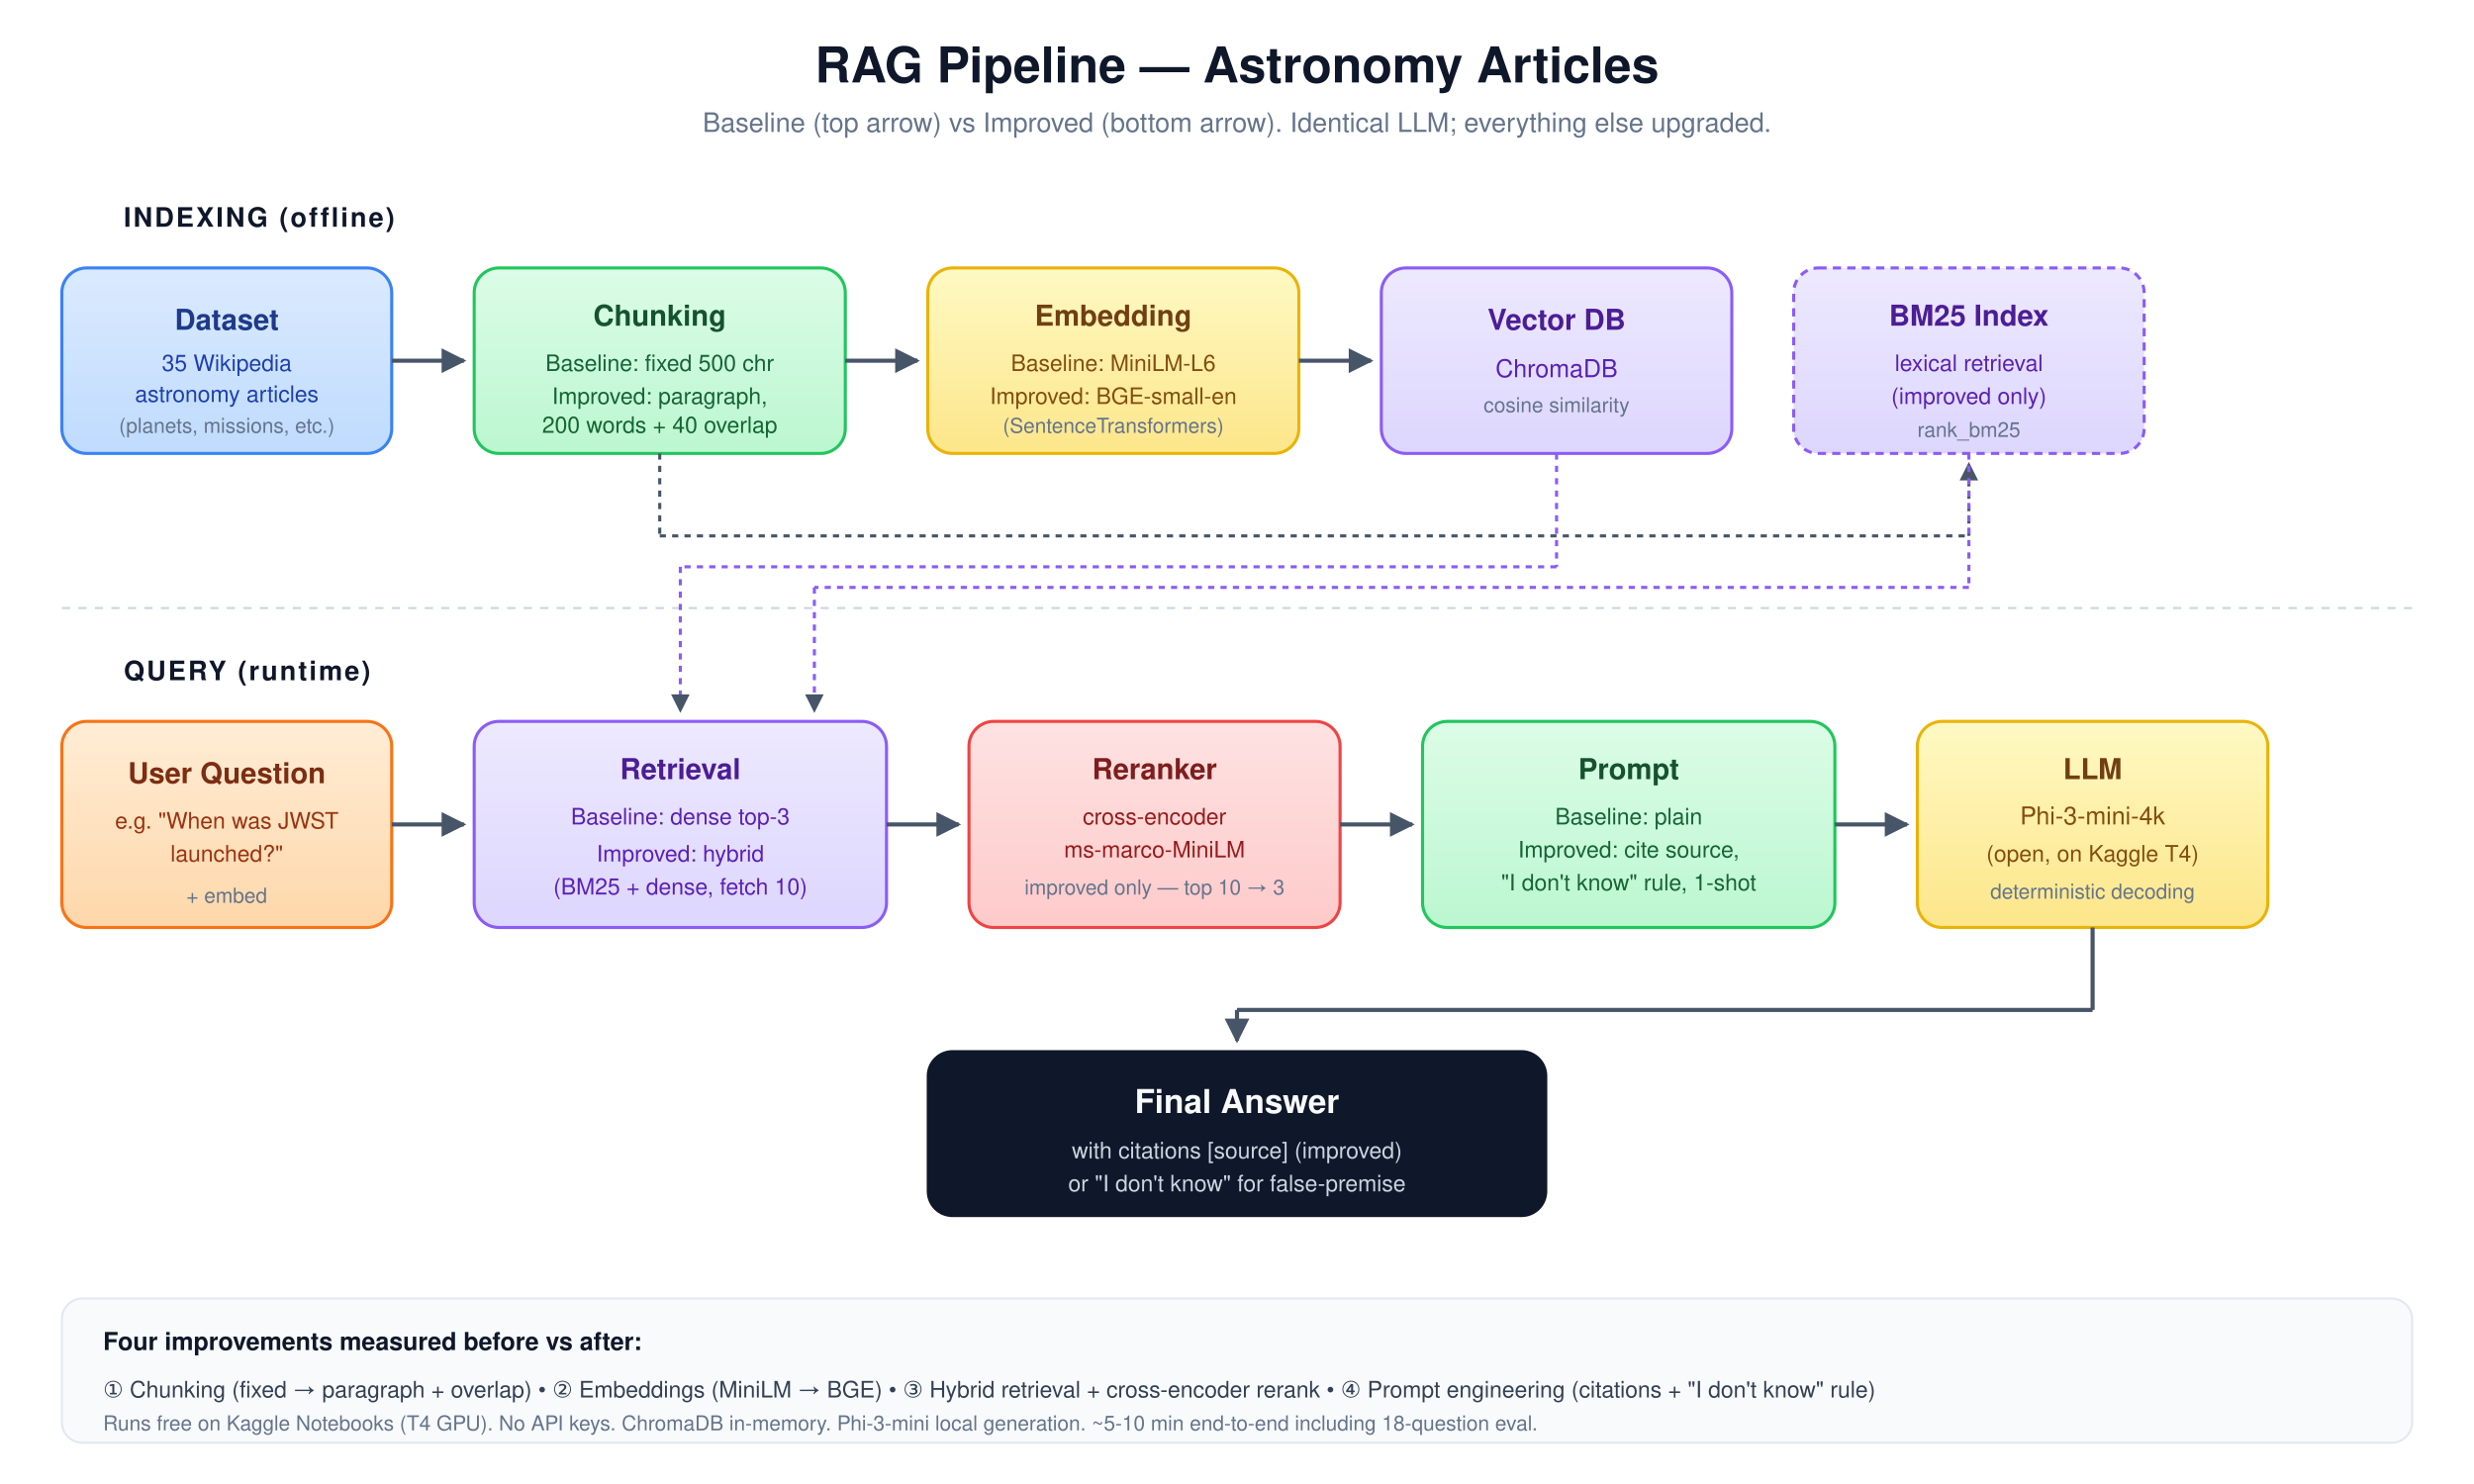
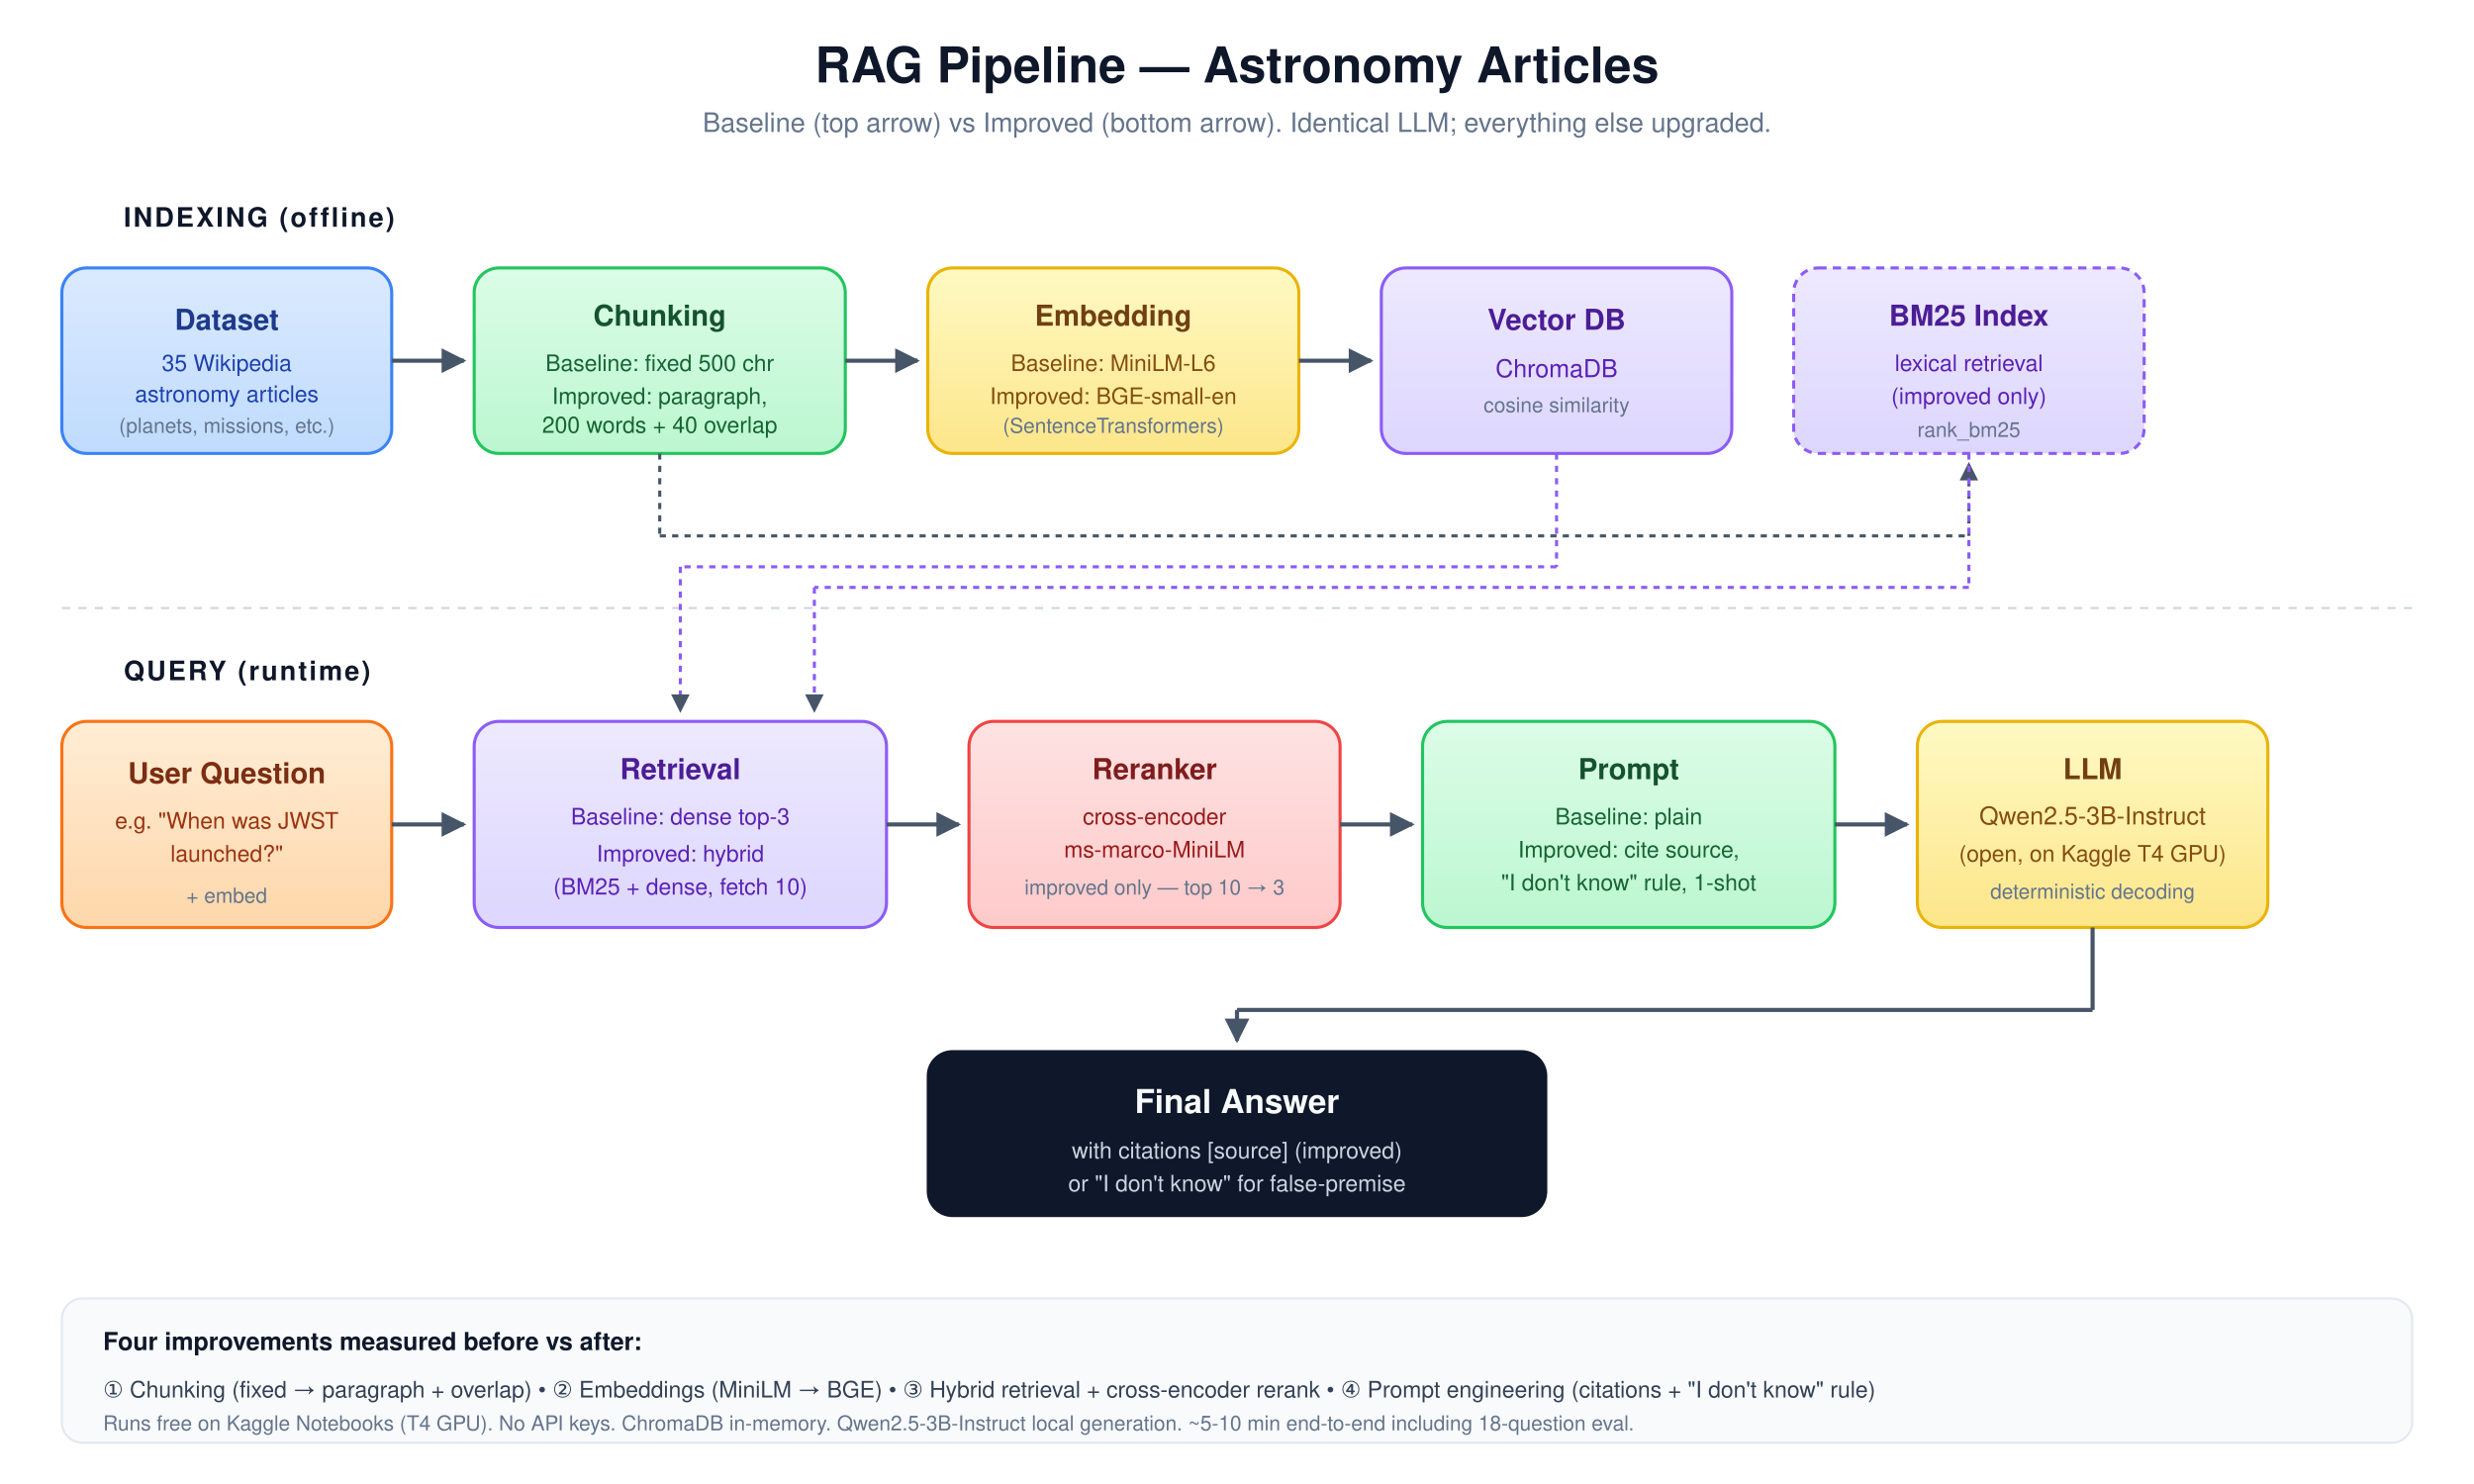
<svg xmlns="http://www.w3.org/2000/svg" viewBox="0 0 1200 720" font-family="Segoe UI, Helvetica, Arial, sans-serif">
  <defs>
    <marker id="arrow" viewBox="0 0 10 10" refX="9" refY="5" markerWidth="6" markerHeight="6" orient="auto-start-reverse">
      <path d="M 0 0 L 10 5 L 0 10 z" fill="#475569" />
    </marker>
    <linearGradient id="gradBlue" x1="0" y1="0" x2="0" y2="1">
      <stop offset="0" stop-color="#dbeafe" />
      <stop offset="1" stop-color="#bfdbfe" />
    </linearGradient>
    <linearGradient id="gradGreen" x1="0" y1="0" x2="0" y2="1">
      <stop offset="0" stop-color="#dcfce7" />
      <stop offset="1" stop-color="#bbf7d0" />
    </linearGradient>
    <linearGradient id="gradYellow" x1="0" y1="0" x2="0" y2="1">
      <stop offset="0" stop-color="#fef9c3" />
      <stop offset="1" stop-color="#fde68a" />
    </linearGradient>
    <linearGradient id="gradPurple" x1="0" y1="0" x2="0" y2="1">
      <stop offset="0" stop-color="#ede9fe" />
      <stop offset="1" stop-color="#ddd6fe" />
    </linearGradient>
    <linearGradient id="gradOrange" x1="0" y1="0" x2="0" y2="1">
      <stop offset="0" stop-color="#ffedd5" />
      <stop offset="1" stop-color="#fed7aa" />
    </linearGradient>
    <linearGradient id="gradRed" x1="0" y1="0" x2="0" y2="1">
      <stop offset="0" stop-color="#fee2e2" />
      <stop offset="1" stop-color="#fecaca" />
    </linearGradient>
  </defs>
  <text x="600" y="40" text-anchor="middle" font-size="24" font-weight="700" fill="#0f172a">RAG Pipeline — Astronomy Articles</text>
  <text x="600" y="64" text-anchor="middle" font-size="13" fill="#64748b">Baseline (top arrow) vs Improved (bottom arrow). Identical LLM; everything else upgraded.</text>
  <text x="60" y="110" font-size="13" font-weight="700" fill="#0f172a" letter-spacing="1">INDEXING (offline)</text>
  <rect x="30" y="130" width="160" height="90" rx="12" fill="url(#gradBlue)" stroke="#3b82f6" stroke-width="1.5" />
  <text x="110" y="160" text-anchor="middle" font-size="14" font-weight="700" fill="#1e3a8a">Dataset</text>
  <text x="110" y="180" text-anchor="middle" font-size="11" fill="#1e40af">35 Wikipedia</text>
  <text x="110" y="195" text-anchor="middle" font-size="11" fill="#1e40af">astronomy articles</text>
  <text x="110" y="210" text-anchor="middle" font-size="10" fill="#64748b">(planets, missions, etc.)</text>
  <rect x="230" y="130" width="180" height="90" rx="12" fill="url(#gradGreen)" stroke="#22c55e" stroke-width="1.5" />
  <text x="320" y="158" text-anchor="middle" font-size="14" font-weight="700" fill="#14532d">Chunking</text>
  <text x="320" y="180" text-anchor="middle" font-size="11" fill="#166534">Baseline: fixed 500 chr</text>
  <text x="320" y="196" text-anchor="middle" font-size="11" fill="#166534">Improved: paragraph,</text>
  <text x="320" y="210" text-anchor="middle" font-size="11" fill="#166534">200 words + 40 overlap</text>
  <rect x="450" y="130" width="180" height="90" rx="12" fill="url(#gradYellow)" stroke="#eab308" stroke-width="1.5" />
  <text x="540" y="158" text-anchor="middle" font-size="14" font-weight="700" fill="#713f12">Embedding</text>
  <text x="540" y="180" text-anchor="middle" font-size="11" fill="#854d0e">Baseline: MiniLM-L6</text>
  <text x="540" y="196" text-anchor="middle" font-size="11" fill="#854d0e">Improved: BGE-small-en</text>
  <text x="540" y="210" text-anchor="middle" font-size="10" fill="#64748b">(SentenceTransformers)</text>
  <rect x="670" y="130" width="170" height="90" rx="12" fill="url(#gradPurple)" stroke="#8b5cf6" stroke-width="1.5" />
  <text x="755" y="160" text-anchor="middle" font-size="14" font-weight="700" fill="#4c1d95">Vector DB</text>
  <text x="755" y="183" text-anchor="middle" font-size="12" fill="#5b21b6">ChromaDB</text>
  <text x="755" y="200" text-anchor="middle" font-size="10" fill="#64748b">cosine similarity</text>
  <rect x="870" y="130" width="170" height="90" rx="12" fill="url(#gradPurple)" stroke="#8b5cf6" stroke-width="1.5" stroke-dasharray="4 3" />
  <text x="955" y="158" text-anchor="middle" font-size="14" font-weight="700" fill="#4c1d95">BM25 Index</text>
  <text x="955" y="180" text-anchor="middle" font-size="11" fill="#5b21b6">lexical retrieval</text>
  <text x="955" y="196" text-anchor="middle" font-size="11" fill="#5b21b6">(improved only)</text>
  <text x="955" y="212" text-anchor="middle" font-size="10" fill="#64748b">rank_bm25</text>
  <line x1="190" y1="175" x2="225" y2="175" stroke="#475569" stroke-width="2" marker-end="url(#arrow)" />
  <line x1="410" y1="175" x2="445" y2="175" stroke="#475569" stroke-width="2" marker-end="url(#arrow)" />
  <line x1="630" y1="175" x2="665" y2="175" stroke="#475569" stroke-width="2" marker-end="url(#arrow)" />
  <line x1="320" y1="220" x2="320" y2="260" stroke="#475569" stroke-width="1.5" stroke-dasharray="3 3" />
  <line x1="320" y1="260" x2="955" y2="260" stroke="#475569" stroke-width="1.5" stroke-dasharray="3 3" />
  <line x1="955" y1="260" x2="955" y2="225" stroke="#475569" stroke-width="1.5" stroke-dasharray="3 3" marker-end="url(#arrow)" />
  <line x1="30" y1="295" x2="1170" y2="295" stroke="#cbd5e1" stroke-width="1" stroke-dasharray="4 4" />
  <text x="60" y="330" font-size="13" font-weight="700" fill="#0f172a" letter-spacing="1">QUERY (runtime)</text>
  <rect x="30" y="350" width="160" height="100" rx="12" fill="url(#gradOrange)" stroke="#f97316" stroke-width="1.5" />
  <text x="110" y="380" text-anchor="middle" font-size="14" font-weight="700" fill="#7c2d12">User Question</text>
  <text x="110" y="402" text-anchor="middle" font-size="11" fill="#9a3412">e.g. "When was JWST</text>
  <text x="110" y="418" text-anchor="middle" font-size="11" fill="#9a3412">launched?"</text>
  <text x="110" y="438" text-anchor="middle" font-size="10" fill="#64748b">+ embed</text>
  <rect x="230" y="350" width="200" height="100" rx="12" fill="url(#gradPurple)" stroke="#8b5cf6" stroke-width="1.5" />
  <text x="330" y="378" text-anchor="middle" font-size="14" font-weight="700" fill="#4c1d95">Retrieval</text>
  <text x="330" y="400" text-anchor="middle" font-size="11" fill="#5b21b6">Baseline: dense top-3</text>
  <text x="330" y="418" text-anchor="middle" font-size="11" fill="#5b21b6">Improved: hybrid</text>
  <text x="330" y="434" text-anchor="middle" font-size="11" fill="#5b21b6">(BM25 + dense, fetch 10)</text>
  <rect x="470" y="350" width="180" height="100" rx="12" fill="url(#gradRed)" stroke="#ef4444" stroke-width="1.5" />
  <text x="560" y="378" text-anchor="middle" font-size="14" font-weight="700" fill="#7f1d1d">Reranker</text>
  <text x="560" y="400" text-anchor="middle" font-size="11" fill="#991b1b">cross-encoder</text>
  <text x="560" y="416" text-anchor="middle" font-size="11" fill="#991b1b">ms-marco-MiniLM</text>
  <text x="560" y="434" text-anchor="middle" font-size="10" fill="#64748b">improved only — top 10 → 3</text>
  <rect x="690" y="350" width="200" height="100" rx="12" fill="url(#gradGreen)" stroke="#22c55e" stroke-width="1.5" />
  <text x="790" y="378" text-anchor="middle" font-size="14" font-weight="700" fill="#14532d">Prompt</text>
  <text x="790" y="400" text-anchor="middle" font-size="11" fill="#166534">Baseline: plain</text>
  <text x="790" y="416" text-anchor="middle" font-size="11" fill="#166534">Improved: cite source,</text>
  <text x="790" y="432" text-anchor="middle" font-size="11" fill="#166534">"I don't know" rule, 1-shot</text>
  <rect x="930" y="350" width="170" height="100" rx="12" fill="url(#gradYellow)" stroke="#eab308" stroke-width="1.5" />
  <text x="1015" y="378" text-anchor="middle" font-size="14" font-weight="700" fill="#713f12">LLM</text>
-   <text x="1015" y="400" text-anchor="middle" font-size="12" fill="#854d0e">Phi-3-mini-4k</text>
-   <text x="1015" y="418" text-anchor="middle" font-size="11" fill="#854d0e">(open, on Kaggle T4)</text>
+   <text x="1015" y="400" text-anchor="middle" font-size="12" fill="#854d0e">Qwen2.5-3B-Instruct</text>
+   <text x="1015" y="418" text-anchor="middle" font-size="11" fill="#854d0e">(open, on Kaggle T4 GPU)</text>
  <text x="1015" y="436" text-anchor="middle" font-size="10" fill="#64748b">deterministic decoding</text>
  <line x1="190" y1="400" x2="225" y2="400" stroke="#475569" stroke-width="2" marker-end="url(#arrow)" />
  <line x1="430" y1="400" x2="465" y2="400" stroke="#475569" stroke-width="2" marker-end="url(#arrow)" />
  <line x1="650" y1="400" x2="685" y2="400" stroke="#475569" stroke-width="2" marker-end="url(#arrow)" />
  <line x1="890" y1="400" x2="925" y2="400" stroke="#475569" stroke-width="2" marker-end="url(#arrow)" />
  <rect x="450" y="510" width="300" height="80" rx="12" fill="#0f172a" stroke="#0f172a" />
  <text x="600" y="540" text-anchor="middle" font-size="16" font-weight="700" fill="#f8fafc">Final Answer</text>
  <text x="600" y="562" text-anchor="middle" font-size="11" fill="#cbd5e1">with citations [source] (improved)</text>
  <text x="600" y="578" text-anchor="middle" font-size="11" fill="#cbd5e1">or "I don't know" for false-premise</text>
  <line x1="1015" y1="450" x2="1015" y2="490" stroke="#475569" stroke-width="2" />
  <line x1="1015" y1="490" x2="600" y2="490" stroke="#475569" stroke-width="2" />
  <line x1="600" y1="490" x2="600" y2="505" stroke="#475569" stroke-width="2" marker-end="url(#arrow)" />
  <line x1="755" y1="220" x2="755" y2="275" stroke="#8b5cf6" stroke-width="1.5" stroke-dasharray="3 3" />
  <line x1="755" y1="275" x2="330" y2="275" stroke="#8b5cf6" stroke-width="1.5" stroke-dasharray="3 3" />
  <line x1="330" y1="275" x2="330" y2="345" stroke="#8b5cf6" stroke-width="1.5" stroke-dasharray="3 3" marker-end="url(#arrow)" />
  <line x1="955" y1="220" x2="955" y2="285" stroke="#8b5cf6" stroke-width="1.5" stroke-dasharray="3 3" />
  <line x1="955" y1="285" x2="395" y2="285" stroke="#8b5cf6" stroke-width="1.5" stroke-dasharray="3 3" />
  <line x1="395" y1="285" x2="395" y2="345" stroke="#8b5cf6" stroke-width="1.5" stroke-dasharray="3 3" marker-end="url(#arrow)" />
  <rect x="30" y="630" width="1140" height="70" rx="10" fill="#f8fafc" stroke="#e2e8f0" />
  <text x="50" y="655" font-size="12" font-weight="700" fill="#0f172a">Four improvements measured before vs after:</text>
  <text x="50" y="678" font-size="11" fill="#334155">① Chunking (fixed → paragraph + overlap) • ② Embeddings (MiniLM → BGE) • ③ Hybrid retrieval + cross-encoder rerank • ④ Prompt engineering (citations + "I don't know" rule)</text>
-   <text x="50" y="694" font-size="10" fill="#64748b">Runs free on Kaggle Notebooks (T4 GPU). No API keys. ChromaDB in-memory. Phi-3-mini local generation. ~5-10 min end-to-end including 18-question eval.</text>
+   <text x="50" y="694" font-size="10" fill="#64748b">Runs free on Kaggle Notebooks (T4 GPU). No API keys. ChromaDB in-memory. Qwen2.5-3B-Instruct local generation. ~5-10 min end-to-end including 18-question eval.</text>
</svg>
